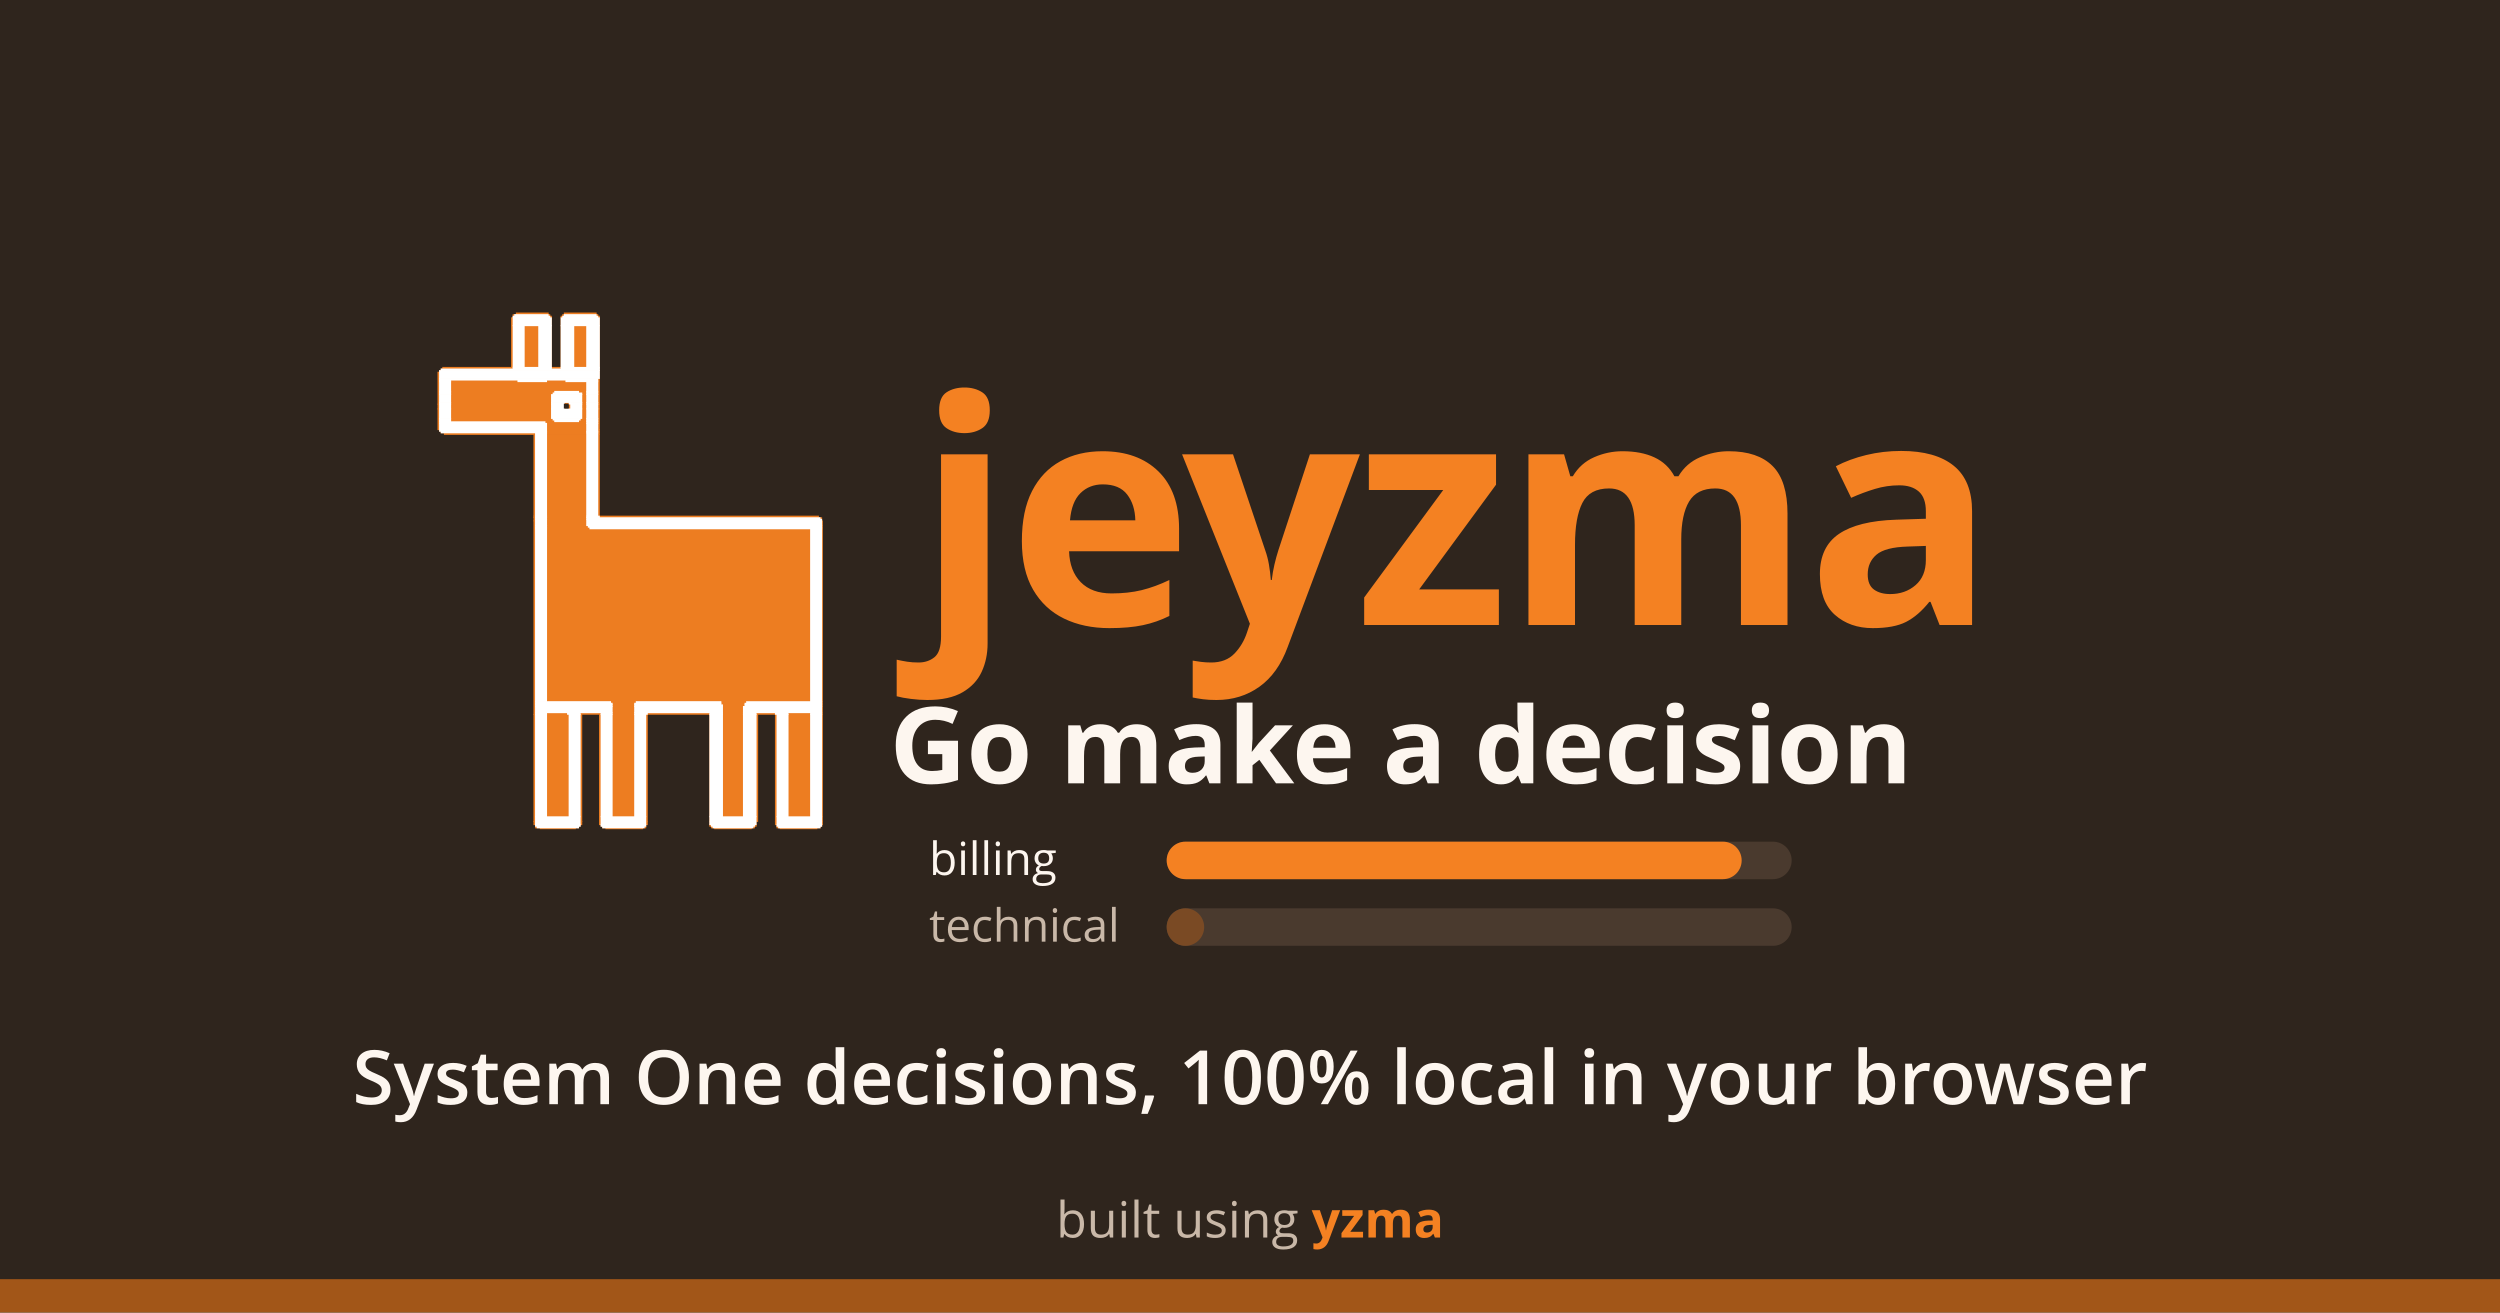
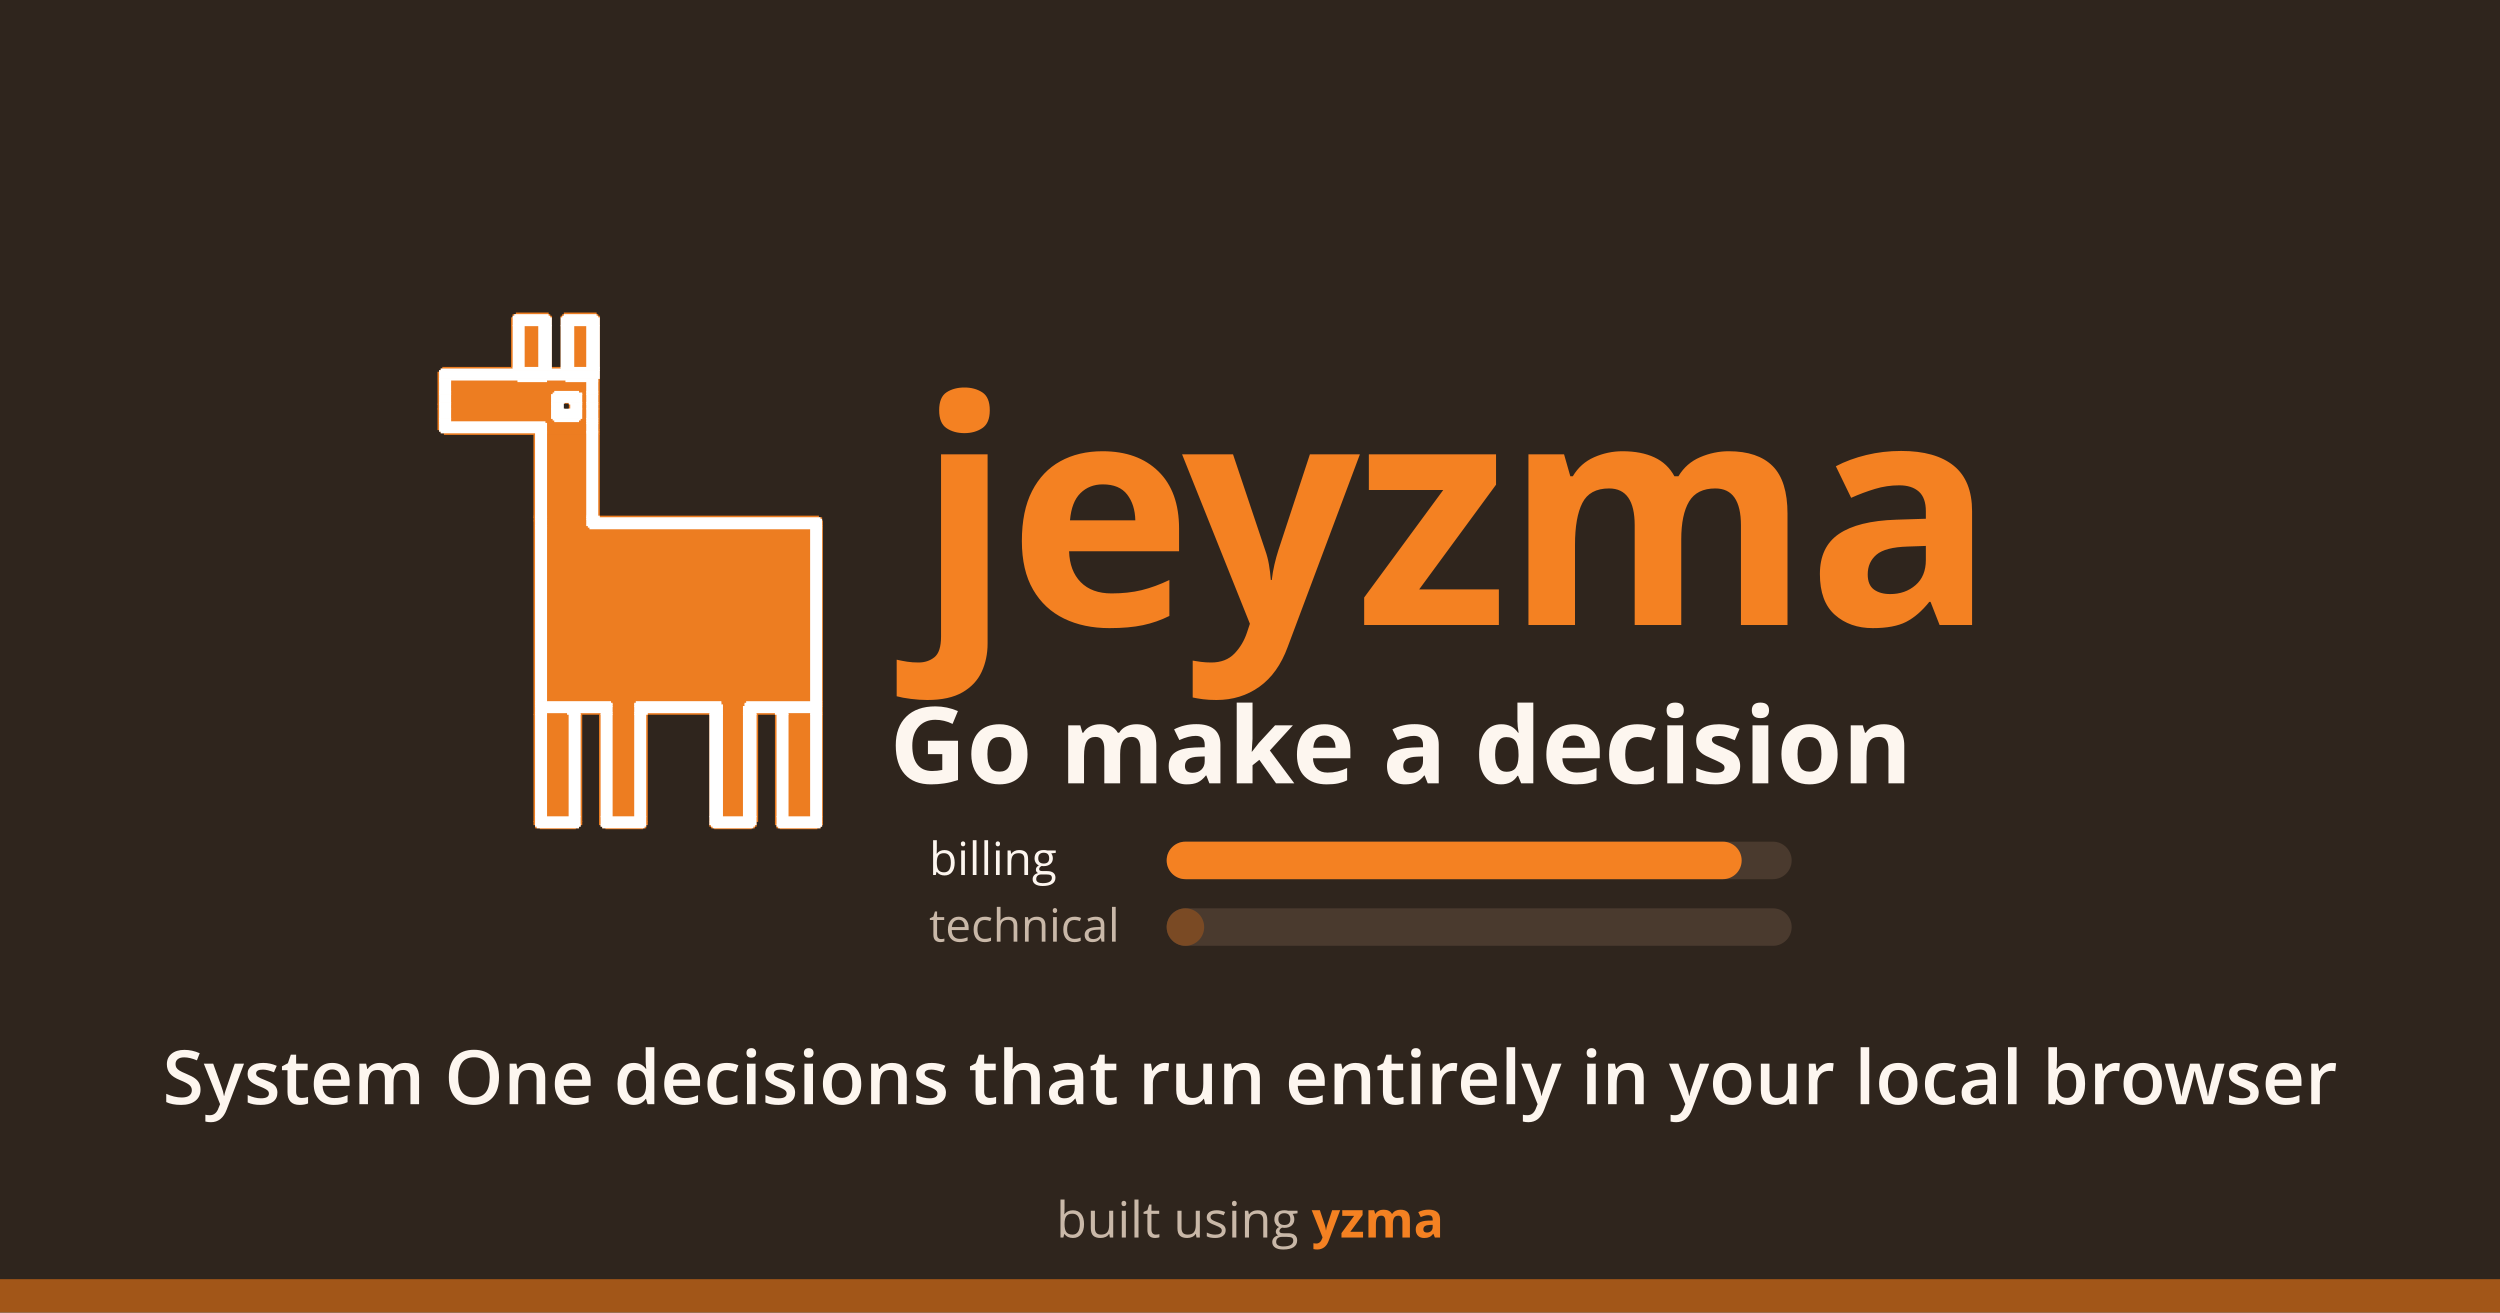
<svg xmlns="http://www.w3.org/2000/svg" width="1200" height="630" viewBox="0 0 1200 630">
  <rect width="1200" height="630" fill="#2f251d" />
  <rect y="614" width="1200" height="16" fill="#a25618" />
  <svg x="210" y="150" width="185" height="248" viewBox="0 0 241 323">
    <g fill="#ed7d21">
      <rect x="49" y="0" width="20.5" height="1.5" />
      <rect x="79" y="0" width="20.5" height="1.5" />
      <rect x="47" y="1" width="23.5" height="1.5" />
      <rect x="78" y="1" width="22.5" height="1.5" />
      <rect x="47" y="2" width="24.5" height="1.5" />
      <rect x="77" y="2" width="24.5" height="1.5" />
      <rect x="46" y="3" width="25.5" height="31.5" />
      <rect x="77" y="3" width="24.5" height="31.5" />
      <rect x="3" y="34" width="98.5" height="1.5" />
      <rect x="2" y="35" width="99.5" height="1.5" />
      <rect x="1" y="36" width="100.5" height="1.5" />
      <rect x="0" y="37" width="101.5" height="20.5" />
      <rect x="0" y="57" width="79.5" height="3.5" />
      <rect x="82" y="57" width="19.5" height="3.5" />
      <rect x="0" y="60" width="101.5" height="13.5" />
      <rect x="1" y="73" width="100.5" height="1.5" />
      <rect x="2" y="74" width="99.5" height="1.5" />
      <rect x="4" y="75" width="97.5" height="1.5" />
      <rect x="60" y="76" width="41.5" height="51.5" />
      <rect x="60" y="127" width="178.5" height="1.5" />
      <rect x="60" y="128" width="180.5" height="2.5" />
      <rect x="60" y="130" width="181.5" height="121.5" />
      <rect x="60" y="251" width="30.5" height="67.5" />
      <rect x="101" y="251" width="30.5" height="67.5" />
      <rect x="170" y="251" width="30.5" height="67.5" />
      <rect x="211" y="251" width="30.5" height="67.5" />
      <rect x="60" y="318" width="30.5" height="2.5" />
      <rect x="101" y="318" width="30.5" height="2.5" />
      <rect x="170" y="318" width="29.5" height="2.5" />
      <rect x="211" y="318" width="30.5" height="2.5" />
      <rect x="61" y="320" width="28.5" height="1.5" />
      <rect x="102" y="320" width="28.5" height="1.5" />
      <rect x="170" y="320" width="29.5" height="1.5" />
      <rect x="212" y="320" width="28.5" height="1.5" />
      <rect x="61" y="321" width="27.5" height="1.5" />
      <rect x="103" y="321" width="27.5" height="1.5" />
      <rect x="171" y="321" width="27.5" height="1.5" />
      <rect x="212" y="321" width="27.5" height="1.5" />
      <rect x="64" y="322" width="22.5" height="1.5" />
      <rect x="105" y="322" width="23.5" height="1.5" />
      <rect x="173" y="322" width="23.5" height="1.5" />
      <rect x="214" y="322" width="23.5" height="1.5" />
    </g>
    <g fill="#ffffff">
      <rect x="48" y="1" width="21.5" height="1.5" />
      <rect x="79" y="1" width="20.5" height="1.5" />
      <rect x="47" y="2" width="23.5" height="1.5" />
      <rect x="78" y="2" width="22.5" height="1.5" />
      <rect x="47" y="3" width="24.5" height="5.5" />
      <rect x="77" y="3" width="24.5" height="5.5" />
      <rect x="47" y="8" width="7.5" height="26.5" />
      <rect x="63" y="8" width="8.5" height="26.5" />
      <rect x="77" y="8" width="8.5" height="26.5" />
      <rect x="93" y="8" width="8.5" height="26.5" />
      <rect x="47" y="34" width="24.5" height="1.5" />
      <rect x="77" y="34" width="24.5" height="1.5" />
      <rect x="2" y="35" width="99.5" height="1.5" />
      <rect x="1" y="36" width="100.5" height="5.5" />
      <rect x="1" y="41" width="99.5" height="1.5" />
      <rect x="1" y="42" width="7.5" height="1.5" />
      <rect x="50" y="42" width="18.5" height="1.5" />
      <rect x="80" y="42" width="20.5" height="1.5" />
      <rect x="1" y="43" width="7.5" height="6.5" />
      <rect x="93" y="43" width="7.5" height="6.5" />
      <rect x="1" y="49" width="7.5" height="1.5" />
      <rect x="73" y="49" width="15.5" height="1.5" />
      <rect x="93" y="49" width="7.5" height="1.5" />
      <rect x="1" y="50" width="7.5" height="1.5" />
      <rect x="72" y="50" width="18.5" height="1.5" />
      <rect x="93" y="50" width="7.5" height="1.5" />
      <rect x="1" y="51" width="7.5" height="5.5" />
      <rect x="71" y="51" width="19.5" height="5.5" />
      <rect x="93" y="51" width="7.5" height="5.5" />
      <rect x="1" y="56" width="7.5" height="1.5" />
      <rect x="71" y="56" width="8.5" height="1.5" />
      <rect x="82" y="56" width="8.5" height="1.5" />
      <rect x="93" y="56" width="7.5" height="1.5" />
      <rect x="1" y="57" width="7.5" height="3.5" />
      <rect x="71" y="57" width="8.5" height="3.5" />
      <rect x="83" y="57" width="7.5" height="3.5" />
      <rect x="93" y="57" width="7.5" height="3.5" />
      <rect x="1" y="60" width="7.5" height="6.5" />
      <rect x="71" y="60" width="19.5" height="6.5" />
      <rect x="93" y="60" width="7.5" height="6.5" />
      <rect x="1" y="66" width="7.5" height="1.5" />
      <rect x="72" y="66" width="17.5" height="1.5" />
      <rect x="93" y="66" width="7.5" height="1.5" />
      <rect x="1" y="67" width="7.5" height="1.5" />
      <rect x="73" y="67" width="15.5" height="1.5" />
      <rect x="93" y="67" width="7.5" height="1.5" />
      <rect x="1" y="68" width="66.5" height="1.5" />
      <rect x="93" y="68" width="7.5" height="1.5" />
      <rect x="1" y="69" width="67.5" height="5.5" />
      <rect x="93" y="69" width="7.5" height="5.5" />
      <rect x="2" y="74" width="66.5" height="1.5" />
      <rect x="93" y="74" width="7.5" height="1.5" />
      <rect x="61" y="75" width="7.5" height="52.5" />
      <rect x="93" y="75" width="7.5" height="52.5" />
      <rect x="61" y="127" width="7.5" height="1.5" />
      <rect x="93" y="127" width="8.5" height="1.5" />
      <rect x="61" y="128" width="7.5" height="1.5" />
      <rect x="93" y="128" width="146.5" height="1.5" />
      <rect x="61" y="129" width="7.5" height="4.5" />
      <rect x="93" y="129" width="147.5" height="4.5" />
      <rect x="61" y="133" width="7.5" height="1.5" />
      <rect x="94" y="133" width="146.5" height="1.5" />
      <rect x="61" y="134" width="7.5" height="1.5" />
      <rect x="95" y="134" width="145.5" height="1.5" />
      <rect x="61" y="135" width="7.5" height="108.5" />
      <rect x="233" y="135" width="7.5" height="108.5" />
      <rect x="61" y="243" width="47.5" height="1.5" />
      <rect x="124" y="243" width="53.5" height="1.5" />
      <rect x="193" y="243" width="47.5" height="1.5" />
      <rect x="61" y="244" width="48.5" height="1.5" />
      <rect x="123" y="244" width="54.5" height="1.5" />
      <rect x="192" y="244" width="48.5" height="1.5" />
      <rect x="61" y="245" width="48.5" height="1.5" />
      <rect x="123" y="245" width="55.5" height="1.5" />
      <rect x="192" y="245" width="48.5" height="1.5" />
      <rect x="61" y="246" width="48.5" height="4.5" />
      <rect x="123" y="246" width="55.5" height="4.5" />
      <rect x="191" y="246" width="49.5" height="4.5" />
      <rect x="61" y="250" width="7.5" height="1.5" />
      <rect x="81" y="250" width="8.5" height="1.5" />
      <rect x="102" y="250" width="7.5" height="1.5" />
      <rect x="123" y="250" width="8.5" height="1.5" />
      <rect x="170" y="250" width="8.5" height="1.5" />
      <rect x="191" y="250" width="8.5" height="1.5" />
      <rect x="211" y="250" width="8.5" height="1.5" />
      <rect x="233" y="250" width="7.5" height="1.5" />
      <rect x="61" y="251" width="7.5" height="64.5" />
      <rect x="82" y="251" width="7.5" height="64.5" />
      <rect x="102" y="251" width="7.5" height="64.5" />
      <rect x="123" y="251" width="7.5" height="64.5" />
      <rect x="170" y="251" width="8.5" height="64.5" />
      <rect x="191" y="251" width="8.5" height="64.5" />
      <rect x="212" y="251" width="7.5" height="64.5" />
      <rect x="233" y="251" width="7.5" height="64.5" />
      <rect x="61" y="315" width="28.5" height="5.5" />
      <rect x="102" y="315" width="28.5" height="5.5" />
      <rect x="170" y="315" width="29.5" height="5.5" />
      <rect x="212" y="315" width="28.5" height="5.5" />
      <rect x="61" y="320" width="28.5" height="1.5" />
      <rect x="102" y="320" width="28.5" height="1.5" />
      <rect x="171" y="320" width="27.5" height="1.5" />
      <rect x="212" y="320" width="28.5" height="1.5" />
      <rect x="62" y="321" width="26.5" height="1.5" />
      <rect x="103" y="321" width="26.5" height="1.5" />
      <rect x="172" y="321" width="25.5" height="1.5" />
      <rect x="213" y="321" width="26.5" height="1.5" />
    </g>
    <g fill="#2f251d">
      <rect x="79" y="57" width="3" height="3" />
    </g>
  </svg>
  <text x="440" y="300" font-family="Ubuntu" font-weight="700" font-size="150" fill="#f48122" letter-spacing="-2">jeyzma</text>
  <text x="427" y="376" font-family="Open Sans" font-weight="700" font-size="51" fill="#fdf6ef">Go make a decision</text>
  <g font-family="Open Sans" font-size="22" fill="#fdf6ef">
    <text x="446" y="420">billing</text>
    <rect x="560" y="404" width="300" height="18" rx="9" fill="#4a3a2e" />
    <rect x="560" y="404" width="276" height="18" rx="9" fill="#f48122" />
    <text x="446" y="452" fill="#c9b8a8">technical</text>
    <rect x="560" y="436" width="300" height="18" rx="9" fill="#4a3a2e" />
    <rect x="560" y="436" width="18" height="18" rx="9" fill="#7a4a24" />
  </g>
-   <text x="600" y="530" text-anchor="middle" font-family="Open Sans" font-weight="600" font-size="36" fill="#fdf6ef">System One decisions, 100% local in your browser</text>
+   <text x="600" y="530" text-anchor="middle" font-family="Open Sans" font-weight="600" font-size="36" fill="#fdf6ef">System One decisions that run entirely in your local browser</text>
  <text x="600" y="594" text-anchor="middle" font-family="Open Sans" font-size="24" fill="#c9b8a8">built using <tspan font-weight="700" fill="#f48122">yzma</tspan>
  </text>
</svg>
